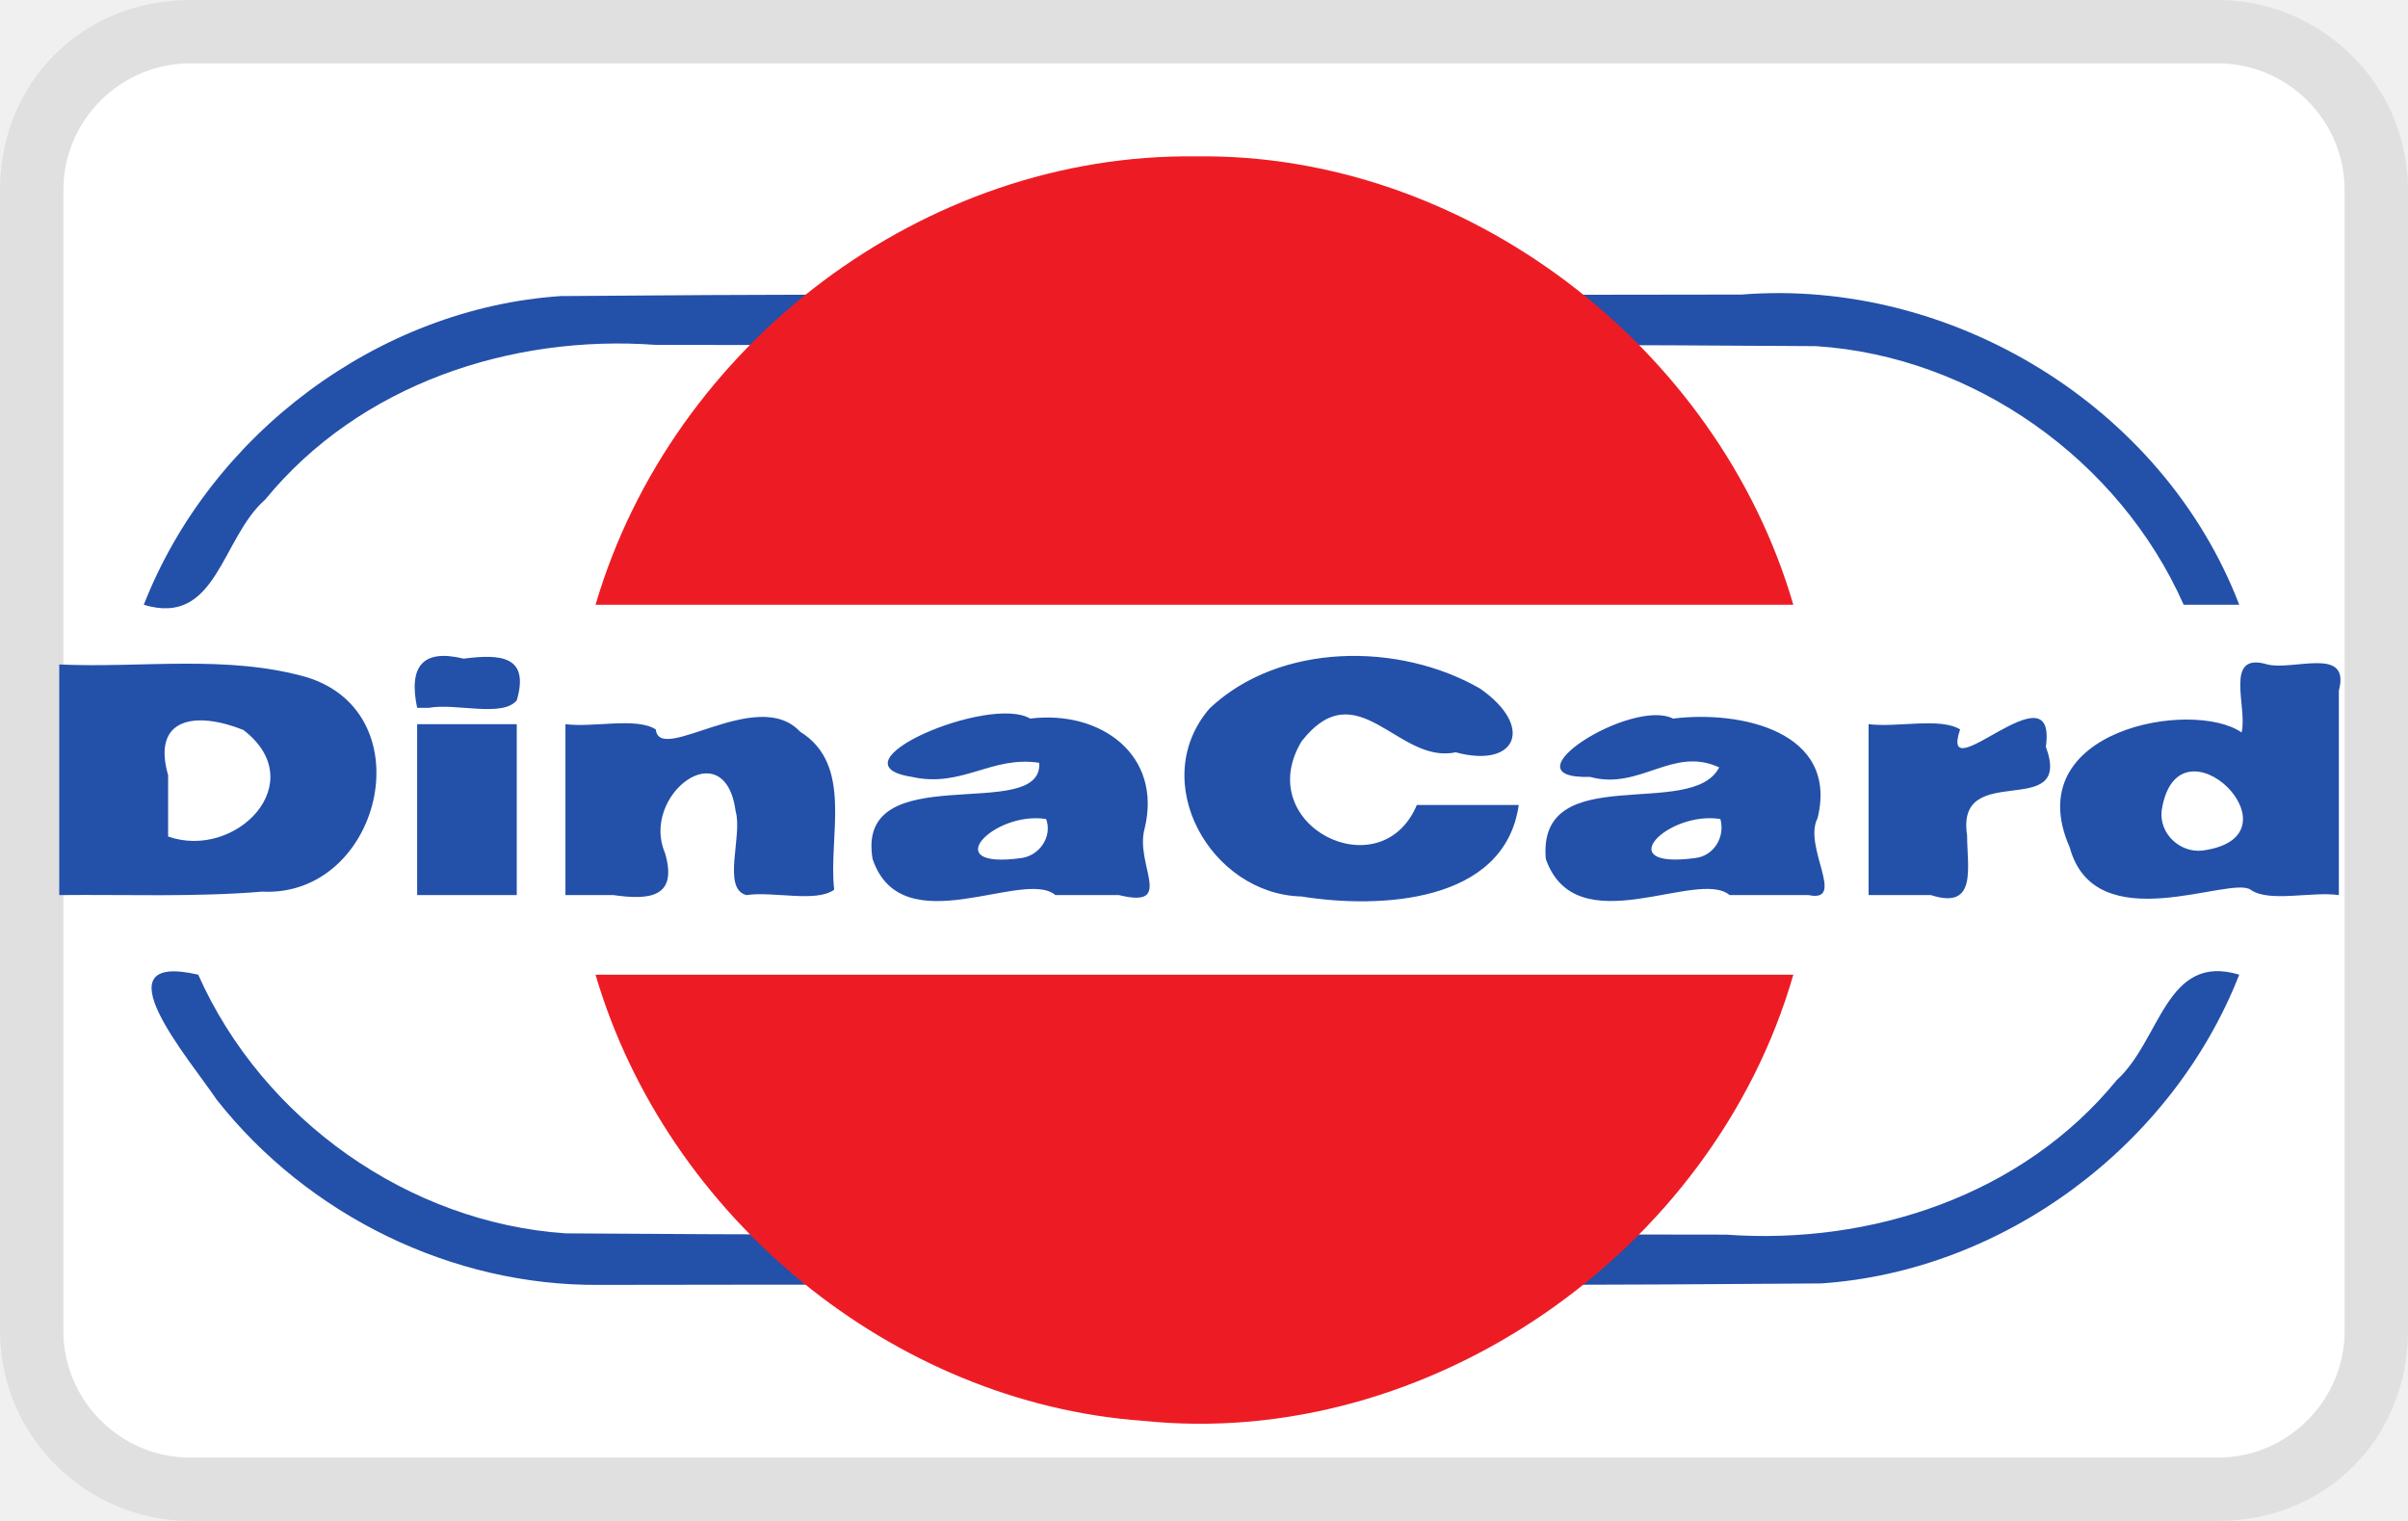
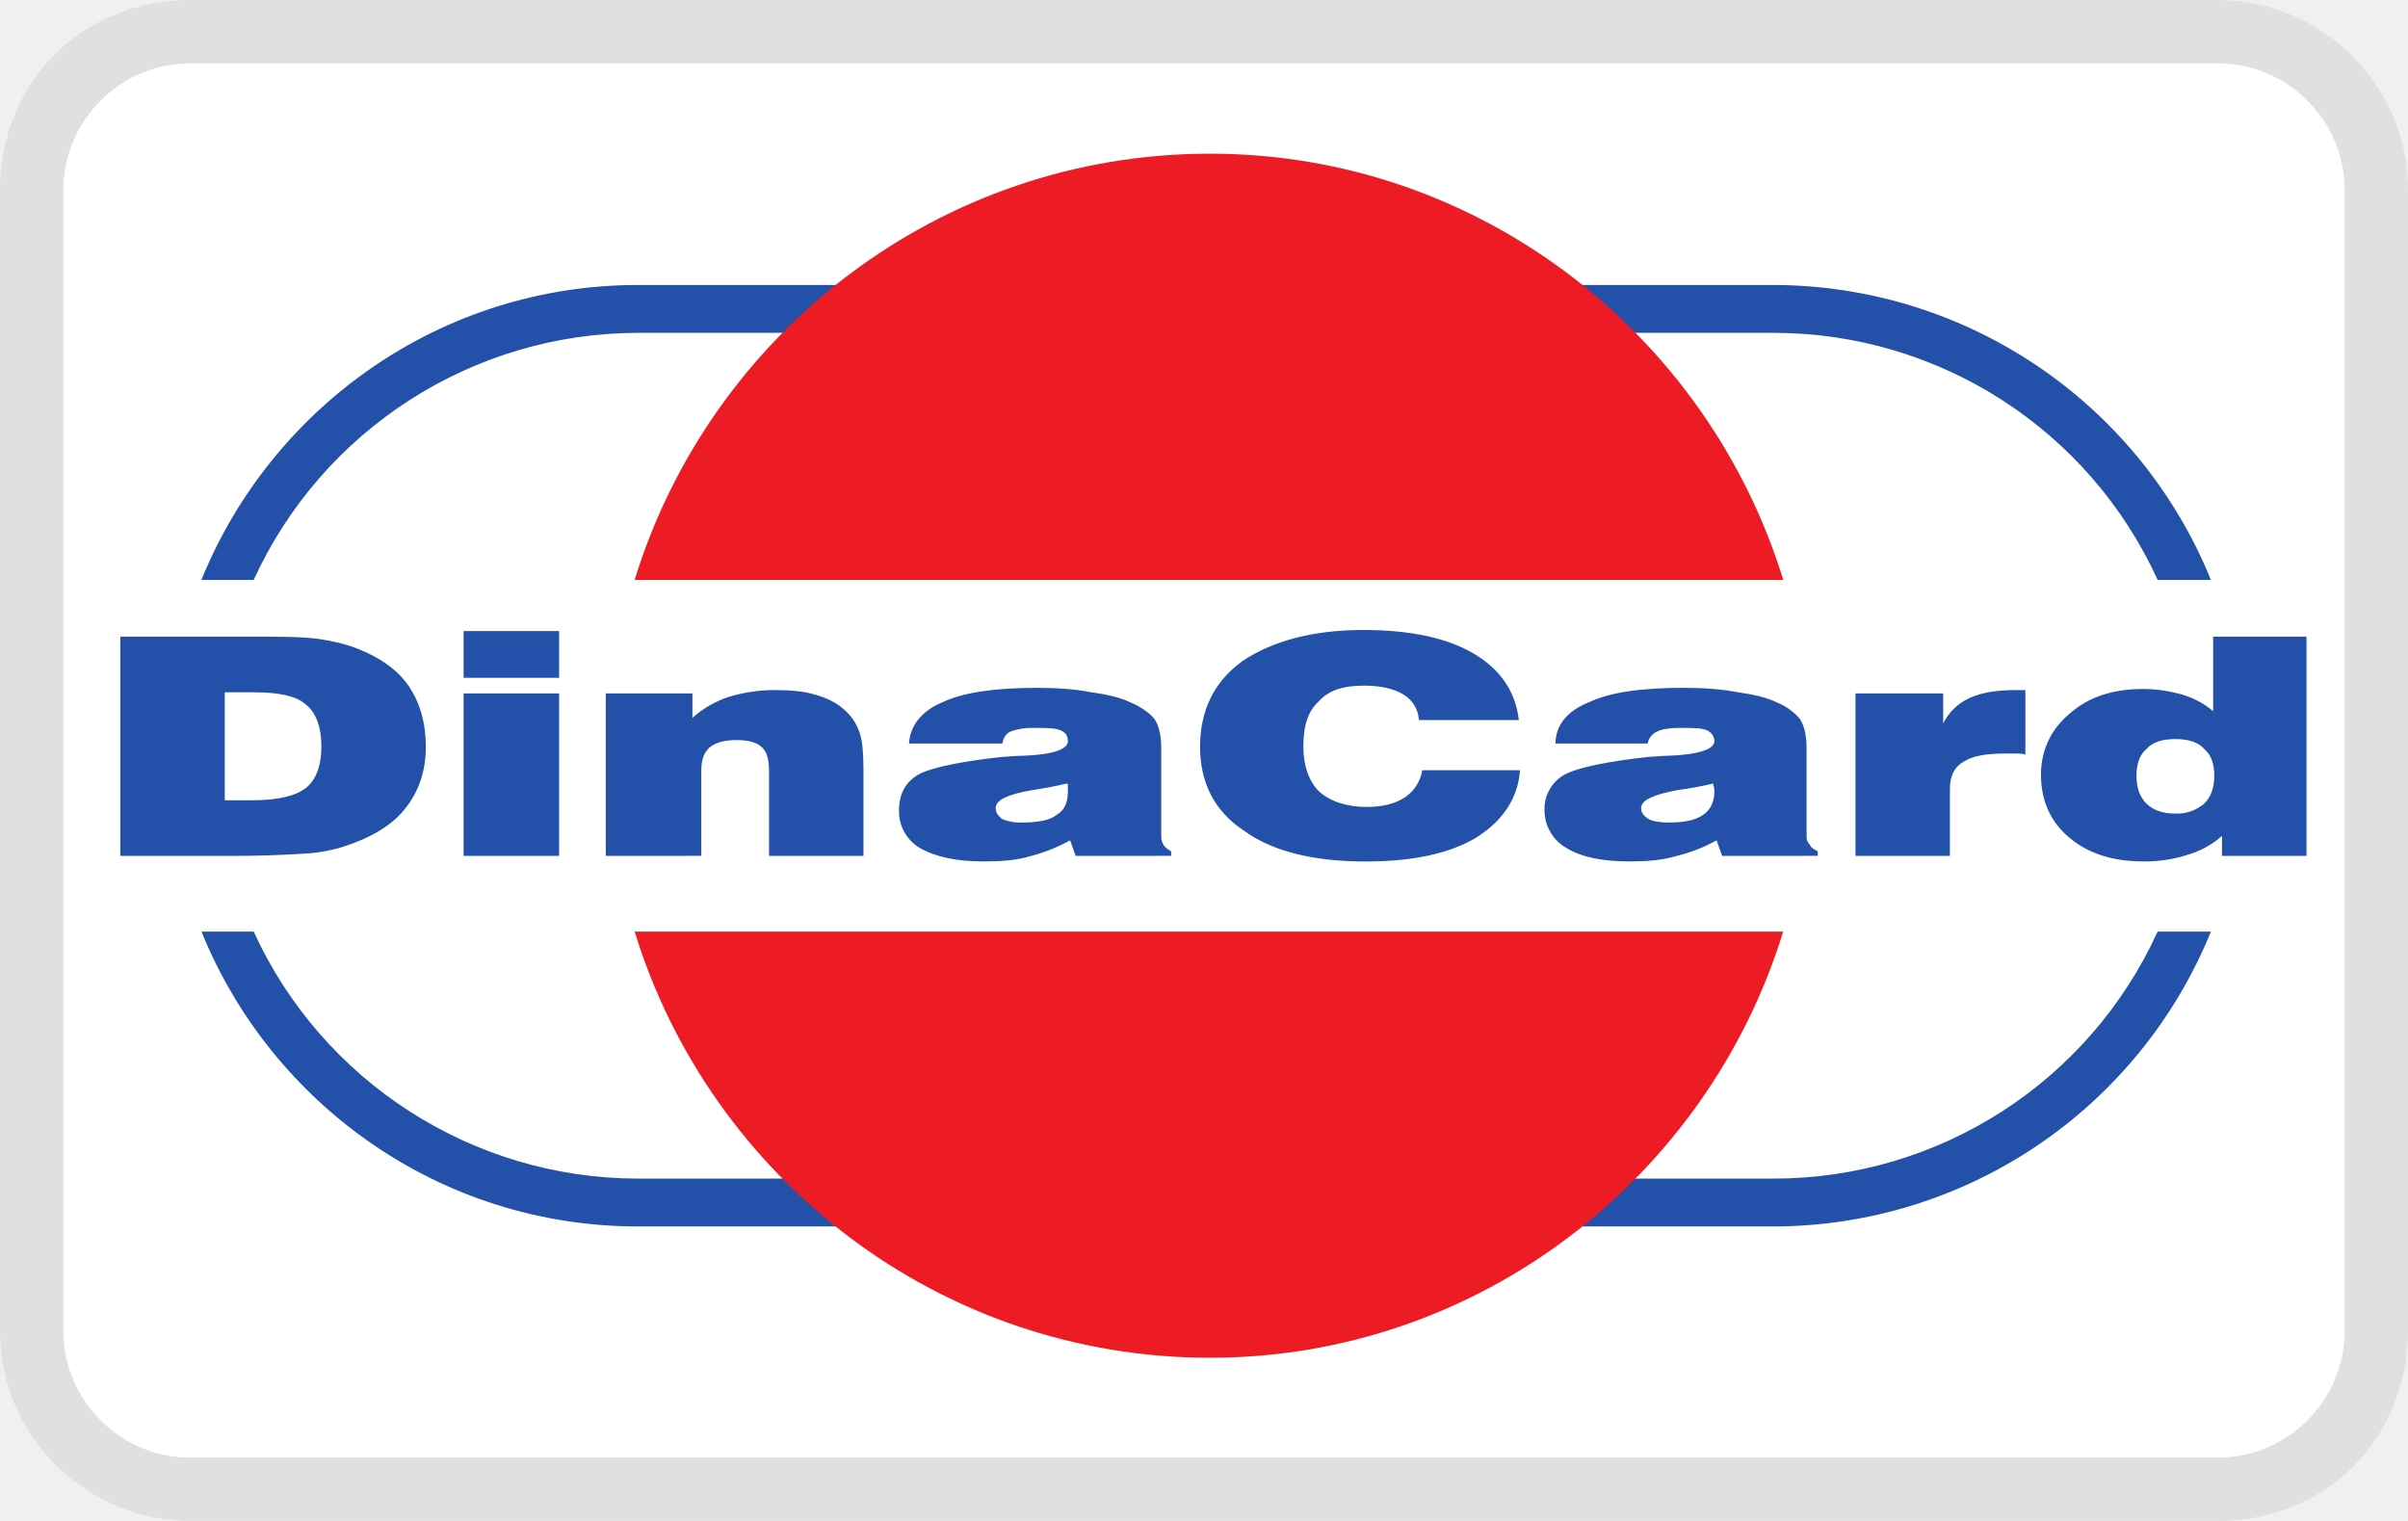
<svg xmlns="http://www.w3.org/2000/svg" role="img" viewBox="0 0 38 24" width="38" height="24" aria-labelledby="pi-dinacard">
  <path fill="#000" opacity=".07" d="M35 0H3C1.3 0 0 1.3 0 3v18c0 1.7 1.4 3 3 3h32c1.7 0 3-1.3 3-3V3c0-1.7-1.4-3-3-3z" />
  <path fill="#fff" d="M35 1c1.1 0 2 .9 2 2v18c0 1.1-.9 2-2 2H3c-1.1 0-2-.9-2-2V3c0-1.1.9-2 2-2h32" />
-   <path id="path14" fill="#2350a9" d="M2.653 13.2c1.066.376 2.274-.851 1.187-1.682-.758-.302-1.447-.191-1.187.715v.968zm-1.718.924v-3.639c1.302.06 2.645-.16 3.912.203 1.866.583 1.154 3.475-.711 3.382-1.065.088-2.134.043-3.201.054zm5.648-2.955c-.135-.643.075-.936.734-.776.57-.073 1.046-.053.838.659-.23.273-.962.039-1.386.117h-.186zm0 2.955v-2.697h1.572v2.697H6.583zm2.34 0v-2.697c.445.058 1.118-.114 1.426.083.057.564 1.606-.69 2.276.035.85.524.443 1.656.539 2.494-.284.208-.958.022-1.386.085-.39-.102-.058-.933-.168-1.318-.17-1.283-1.51-.254-1.115.656.204.701-.244.744-.815.662h-.757zm7.586-1.2c-.821-.132-1.735.802-.393.616.288-.037.495-.34.393-.616zm.146 1.2c-.5-.428-2.427.788-2.885-.57-.276-1.632 2.693-.545 2.63-1.517-.75-.118-1.22.4-2.01.222-1.335-.208 1.222-1.304 1.866-.92 1.112-.138 2.09.574 1.807 1.735-.159.57.489 1.27-.406 1.05h-1.002zm5.704-1.422h1.608c-.224 1.563-2.22 1.638-3.429 1.444-1.43-.035-2.442-1.815-1.45-2.967 1.106-1.045 2.994-1.047 4.268-.314.866.603.575 1.265-.385 1.006-.911.195-1.546-1.298-2.43-.175-.8 1.325 1.249 2.355 1.818 1.006zm4.79.222c-.833-.134-1.754.798-.4.616.3-.033.478-.336.4-.616zm.145 1.2c-.509-.43-2.424.787-2.9-.57-.137-1.576 2.31-.604 2.736-1.445-.736-.34-1.25.367-2.039.15-1.384.04.656-1.25 1.312-.92 1.053-.132 2.616.196 2.28 1.57-.236.45.461 1.342-.143 1.215h-1.246zm2.194 0v-2.697c.453.057 1.127-.111 1.444.083-.347 1.022 1.538-1.041 1.353.274.44 1.19-1.43.187-1.243 1.397.001.508.166 1.182-.571.943h-.983zm7.421 0c-.43-.061-1.098.12-1.389-.082-.311-.239-2.455.809-2.858-.67-.824-1.862 1.945-2.348 2.712-1.814.098-.396-.29-1.283.408-1.073.411.102 1.315-.295 1.127.412v3.227zm-2.157-.702c1.664-.22-.394-2.245-.64-.628-.038.363.289.665.64.628z" />
-   <path id="path16" fill="#2350a9" d="M9.453 20.275c6.429-.015 12.859.031 19.287-.023 2.876-.195 5.535-2.165 6.597-4.872-1.16-.35-1.237 1.033-1.932 1.662-1.488 1.824-3.882 2.606-6.167 2.44-6.101-.014-12.204.025-18.305-.02-2.479-.163-4.788-1.793-5.805-4.082-1.61-.372-.14 1.33.292 1.973 1.442 1.829 3.716 2.94 6.033 2.922zM35.337 9.543c-1.207-3.142-4.551-5.158-7.854-4.895-6.211.015-12.424-.03-18.634.024-2.874.193-5.522 2.17-6.58 4.871 1.155.352 1.218-1.048 1.917-1.661 1.49-1.82 3.88-2.607 6.164-2.44 6.103.013 12.206-.025 18.308.02 2.48.159 4.788 1.791 5.802 4.081h.877z" />
-   <path id="path18" fill="#ed1c24" d="M18.867 2.468c4.235-.064 8.243 2.982 9.433 7.075H9.398c1.212-4.125 5.201-7.13 9.47-7.075zM28.3 15.38c-1.259 4.378-5.757 7.509-10.26 7.04-3.946-.28-7.52-3.212-8.642-7.04H28.3z" />
+   <path id="path14" fill="#2350a9" d="M3.547 12.628h.438c.403 0 .684-.07.842-.194.157-.122.245-.35.245-.65 0-.315-.088-.544-.245-.667-.158-.14-.439-.193-.824-.193h-.456zm-1.648.878v-3.46H3.88c.508 0 .877 0 1.14.035.245.036.455.088.63.158.351.14.632.334.807.597.175.264.263.58.263.949s-.105.702-.333.983c-.21.264-.544.457-.982.597a2.596 2.596 0 01-.613.106 18.43 18.43 0 01-1.21.035zm5.417-2.81v-.738h1.507v.738zm0 2.81v-2.564h1.507v2.564zm2.244 0v-2.564h1.367v.386a1.6 1.6 0 01.578-.333 2.5 2.5 0 01.737-.106c.228 0 .438.018.613.07.193.053.333.123.456.229.123.105.193.21.245.35.053.124.07.352.07.633v1.335h-1.49V12.17c0-.193-.035-.316-.122-.386-.07-.07-.21-.106-.386-.106-.193 0-.333.035-.438.123-.088.088-.123.193-.123.369v1.335zm7.275-1.142a6.63 6.63 0 01-.561.106c-.386.07-.561.158-.561.28 0 .07.035.123.105.176a.73.73 0 00.315.053c.246 0 .439-.035.544-.123.122-.07.175-.193.175-.369V12.4c0-.017 0-.035-.017-.035zm.14 1.142l-.088-.246a2.64 2.64 0 01-.613.246c-.228.07-.474.087-.754.087-.42 0-.754-.07-1-.21a.67.67 0 01-.333-.597c0-.264.106-.457.334-.58.227-.105.666-.193 1.297-.263.087 0 .193-.018.333-.018.473-.017.701-.105.701-.228 0-.088-.035-.14-.123-.176-.087-.035-.228-.035-.42-.035a.982.982 0 00-.351.053c-.088.035-.123.105-.14.193h-1.473c.018-.28.193-.51.526-.65.333-.158.842-.228 1.49-.228.316 0 .596.018.86.07.262.035.472.088.613.158.175.07.315.176.385.264.07.105.106.263.106.456v1.405c0 .053.017.088.035.123.035.053.07.07.122.105v.07zm5.469-1.352h1.543c-.035.456-.28.807-.702 1.07-.42.247-.999.37-1.735.37-.824 0-1.473-.159-1.928-.492-.474-.316-.684-.773-.684-1.317 0-.562.21-1.019.666-1.352.473-.316 1.104-.492 1.91-.492.737 0 1.316.123 1.736.369.421.246.666.597.719 1.053h-1.578a.496.496 0 00-.245-.404c-.14-.087-.35-.14-.614-.14-.333 0-.56.07-.718.246-.176.158-.246.386-.246.72 0 .298.088.544.246.702.175.158.438.246.753.246.263 0 .456-.053.614-.158a.631.631 0 00.263-.421zm4.593.21a6.27 6.27 0 01-.579.106c-.368.07-.56.158-.56.28 0 .07.034.123.122.176.07.035.175.053.316.053.245 0 .42-.035.543-.123.105-.07.175-.193.175-.369 0-.035 0-.07-.017-.088v-.035zm.14 1.142l-.088-.246a2.486 2.486 0 01-.63.246c-.229.07-.474.087-.755.087-.42 0-.753-.07-.981-.21a.686.686 0 01-.35-.597.62.62 0 01.35-.58c.228-.105.666-.193 1.297-.263.07 0 .193-.018.316-.018.473-.017.718-.105.718-.228 0-.088-.052-.14-.122-.176-.088-.035-.228-.035-.421-.035-.158 0-.28.018-.35.053a.253.253 0 00-.159.193h-1.455c0-.28.176-.51.526-.65.333-.158.824-.228 1.49-.228.316 0 .596.018.86.07.262.035.473.088.613.158.175.07.298.176.368.264.07.105.105.263.105.456v1.405a.16.16 0 00.053.123c.017.053.07.07.123.105v.07zm2.104 0v-2.564h1.384v.474a.858.858 0 01.421-.404c.193-.088.438-.123.736-.123h.14v1.019c-.052-.018-.105-.018-.157-.018h-.14c-.316 0-.526.035-.667.123-.157.088-.227.228-.227.44v1.053zm7.117 0h-1.333v-.316a1.39 1.39 0 01-.543.298 2.18 2.18 0 01-.701.105c-.474 0-.86-.122-1.157-.368-.298-.246-.456-.58-.456-1.001 0-.387.158-.72.456-.966.298-.263.683-.386 1.157-.386.228 0 .42.035.613.087.175.053.35.14.491.264v-1.177h1.473zm-2.069-.668a.655.655 0 00.456-.158c.105-.105.158-.246.158-.439s-.053-.333-.158-.421c-.088-.106-.246-.158-.456-.158-.21 0-.368.052-.456.158-.105.088-.158.228-.158.421 0 .193.053.334.158.44.105.105.263.157.456.157" />
+   <path id="path16" fill="#2350a9" d="M10.068 19.353h17.915A7.466 7.466 0 0034.89 14.7h-.841a6.66 6.66 0 01-6.066 3.898H10.068A6.68 6.68 0 014.003 14.7h-.824c1.104 2.722 3.769 4.653 6.89 4.653zM34.89 9.151a7.466 7.466 0 00-6.907-4.654H10.068c-3.12 0-5.785 1.932-6.89 4.654h.825a6.68 6.68 0 016.065-3.899h17.915a6.66 6.66 0 016.066 3.899h.841" />
+   <path id="path18" fill="#ed1c24" d="M19.096 2.425c4.242 0 7.853 2.845 9.045 6.726H10.015c1.193-3.881 4.804-6.726 9.08-6.726zM28.14 14.7c-1.192 3.88-4.803 6.725-9.045 6.725-4.277 0-7.888-2.844-9.08-6.725H28.14" />
</svg>
